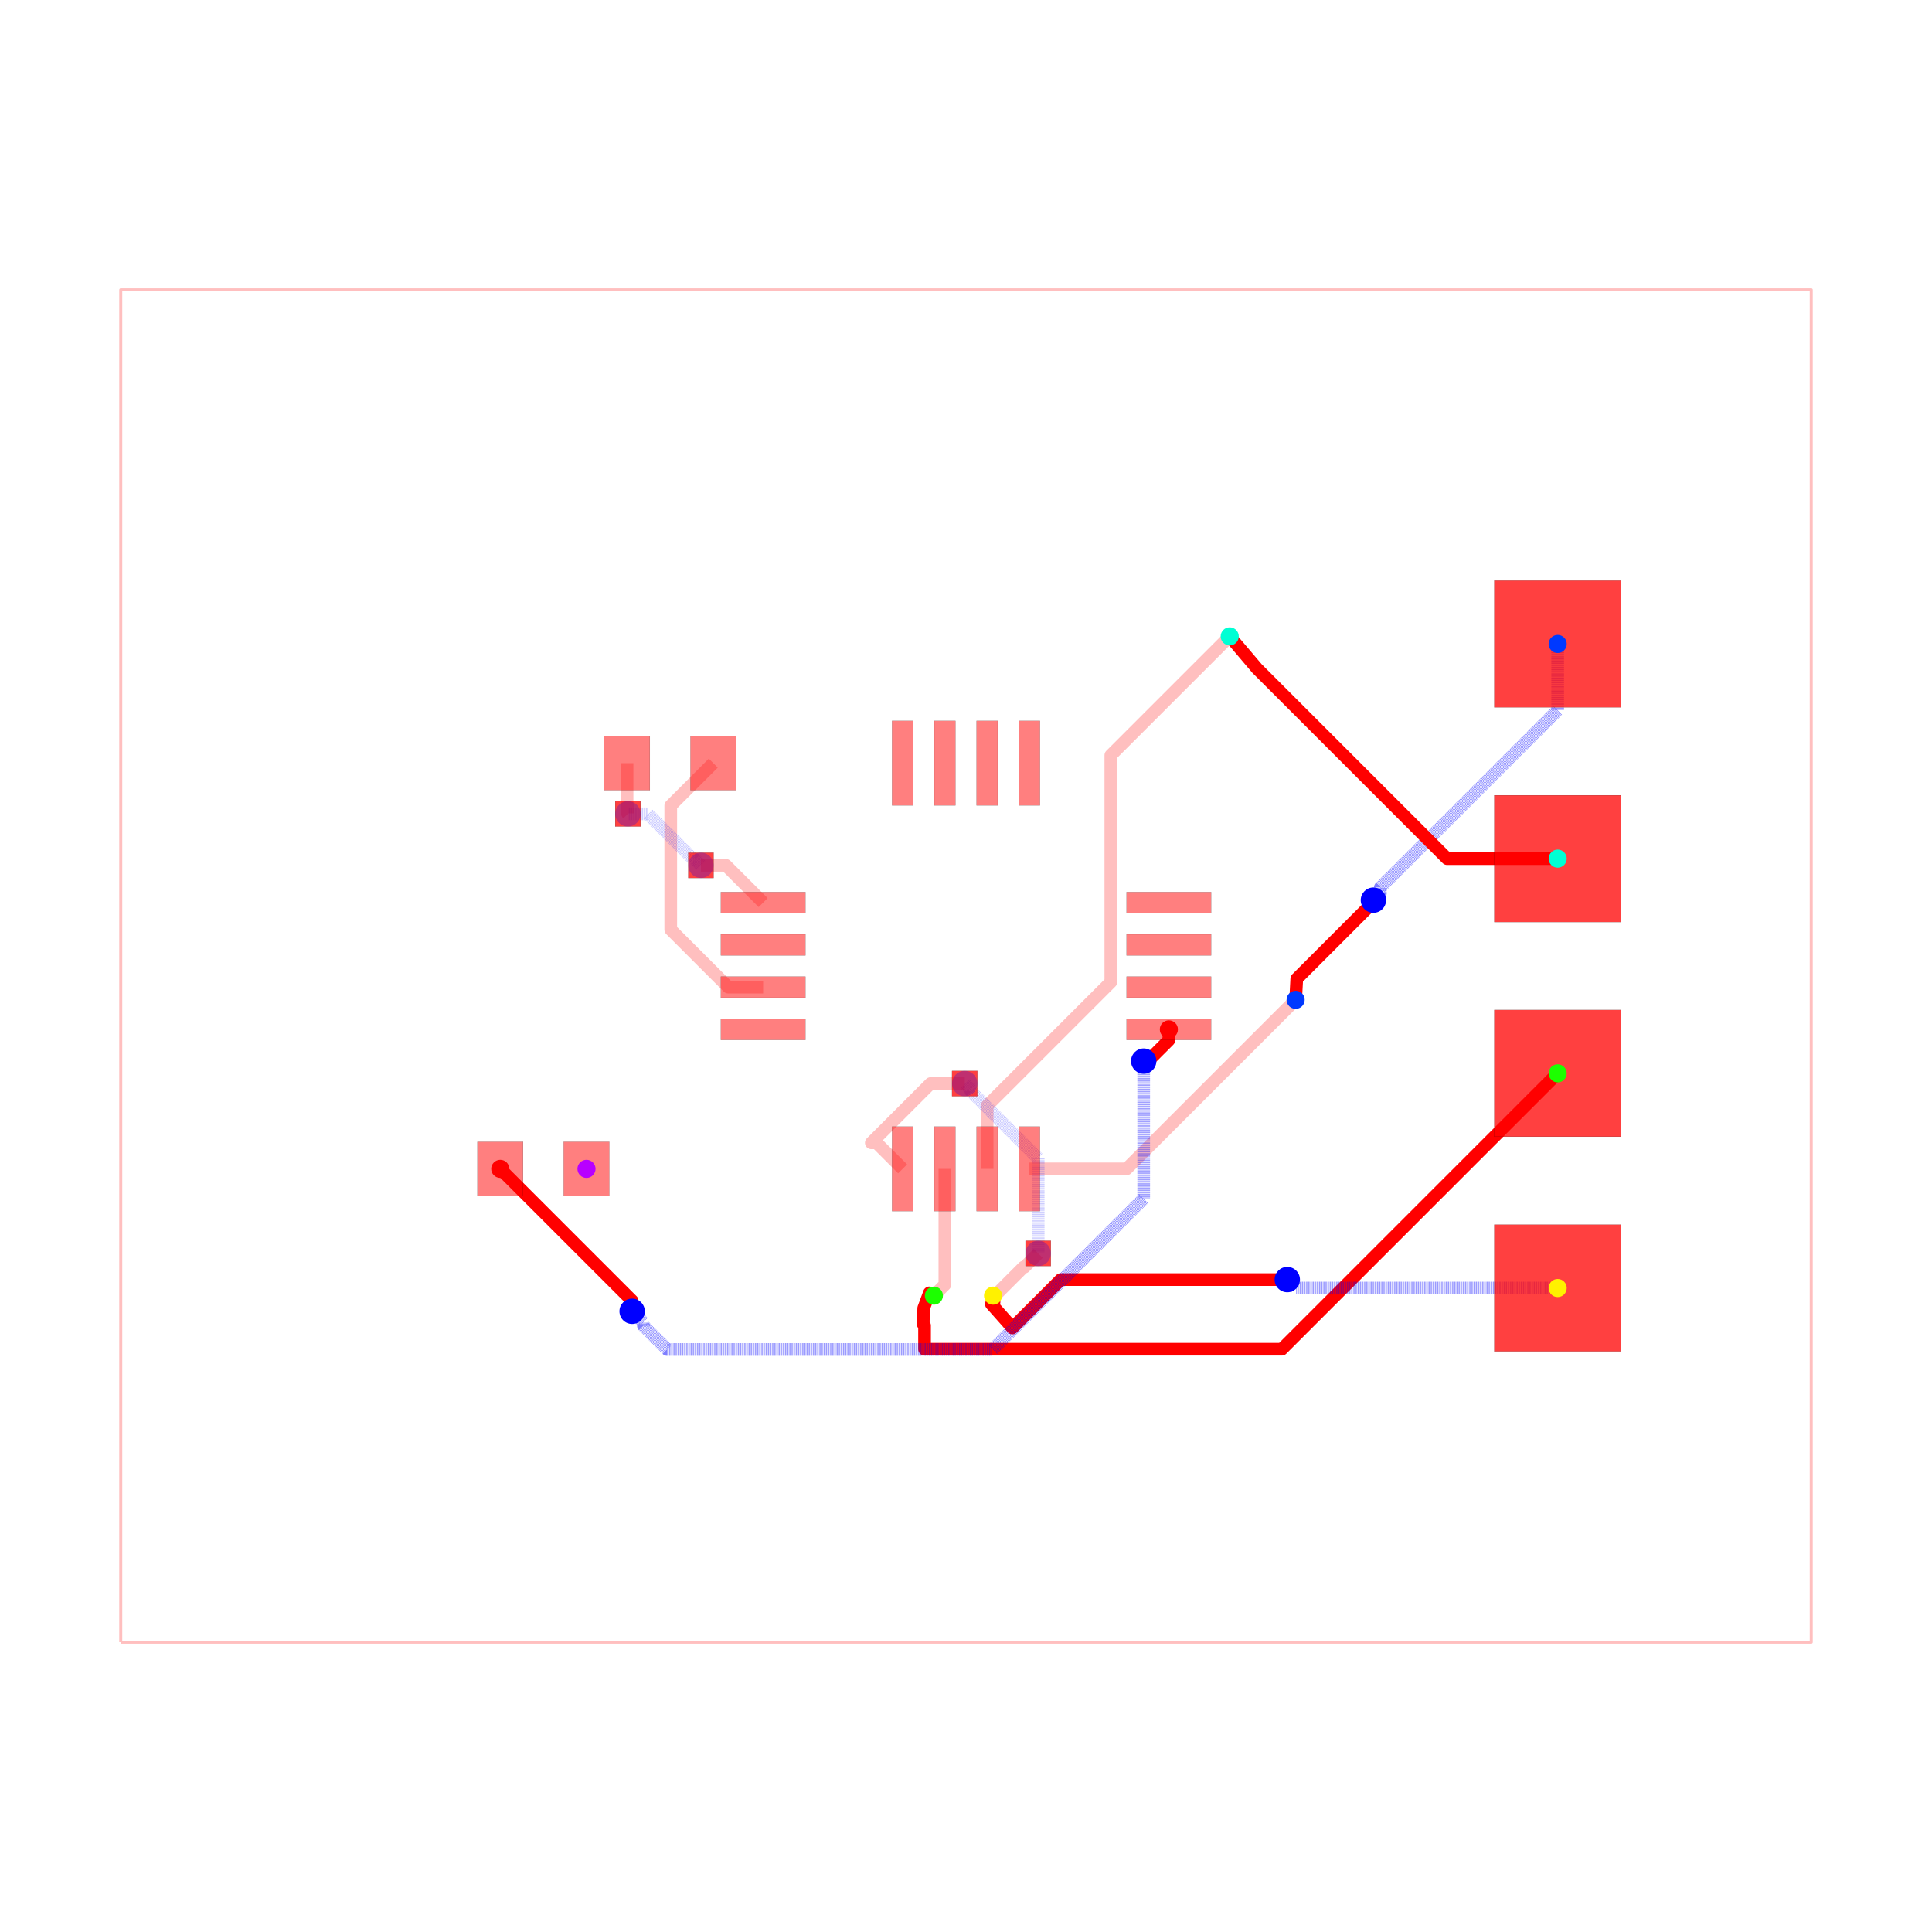
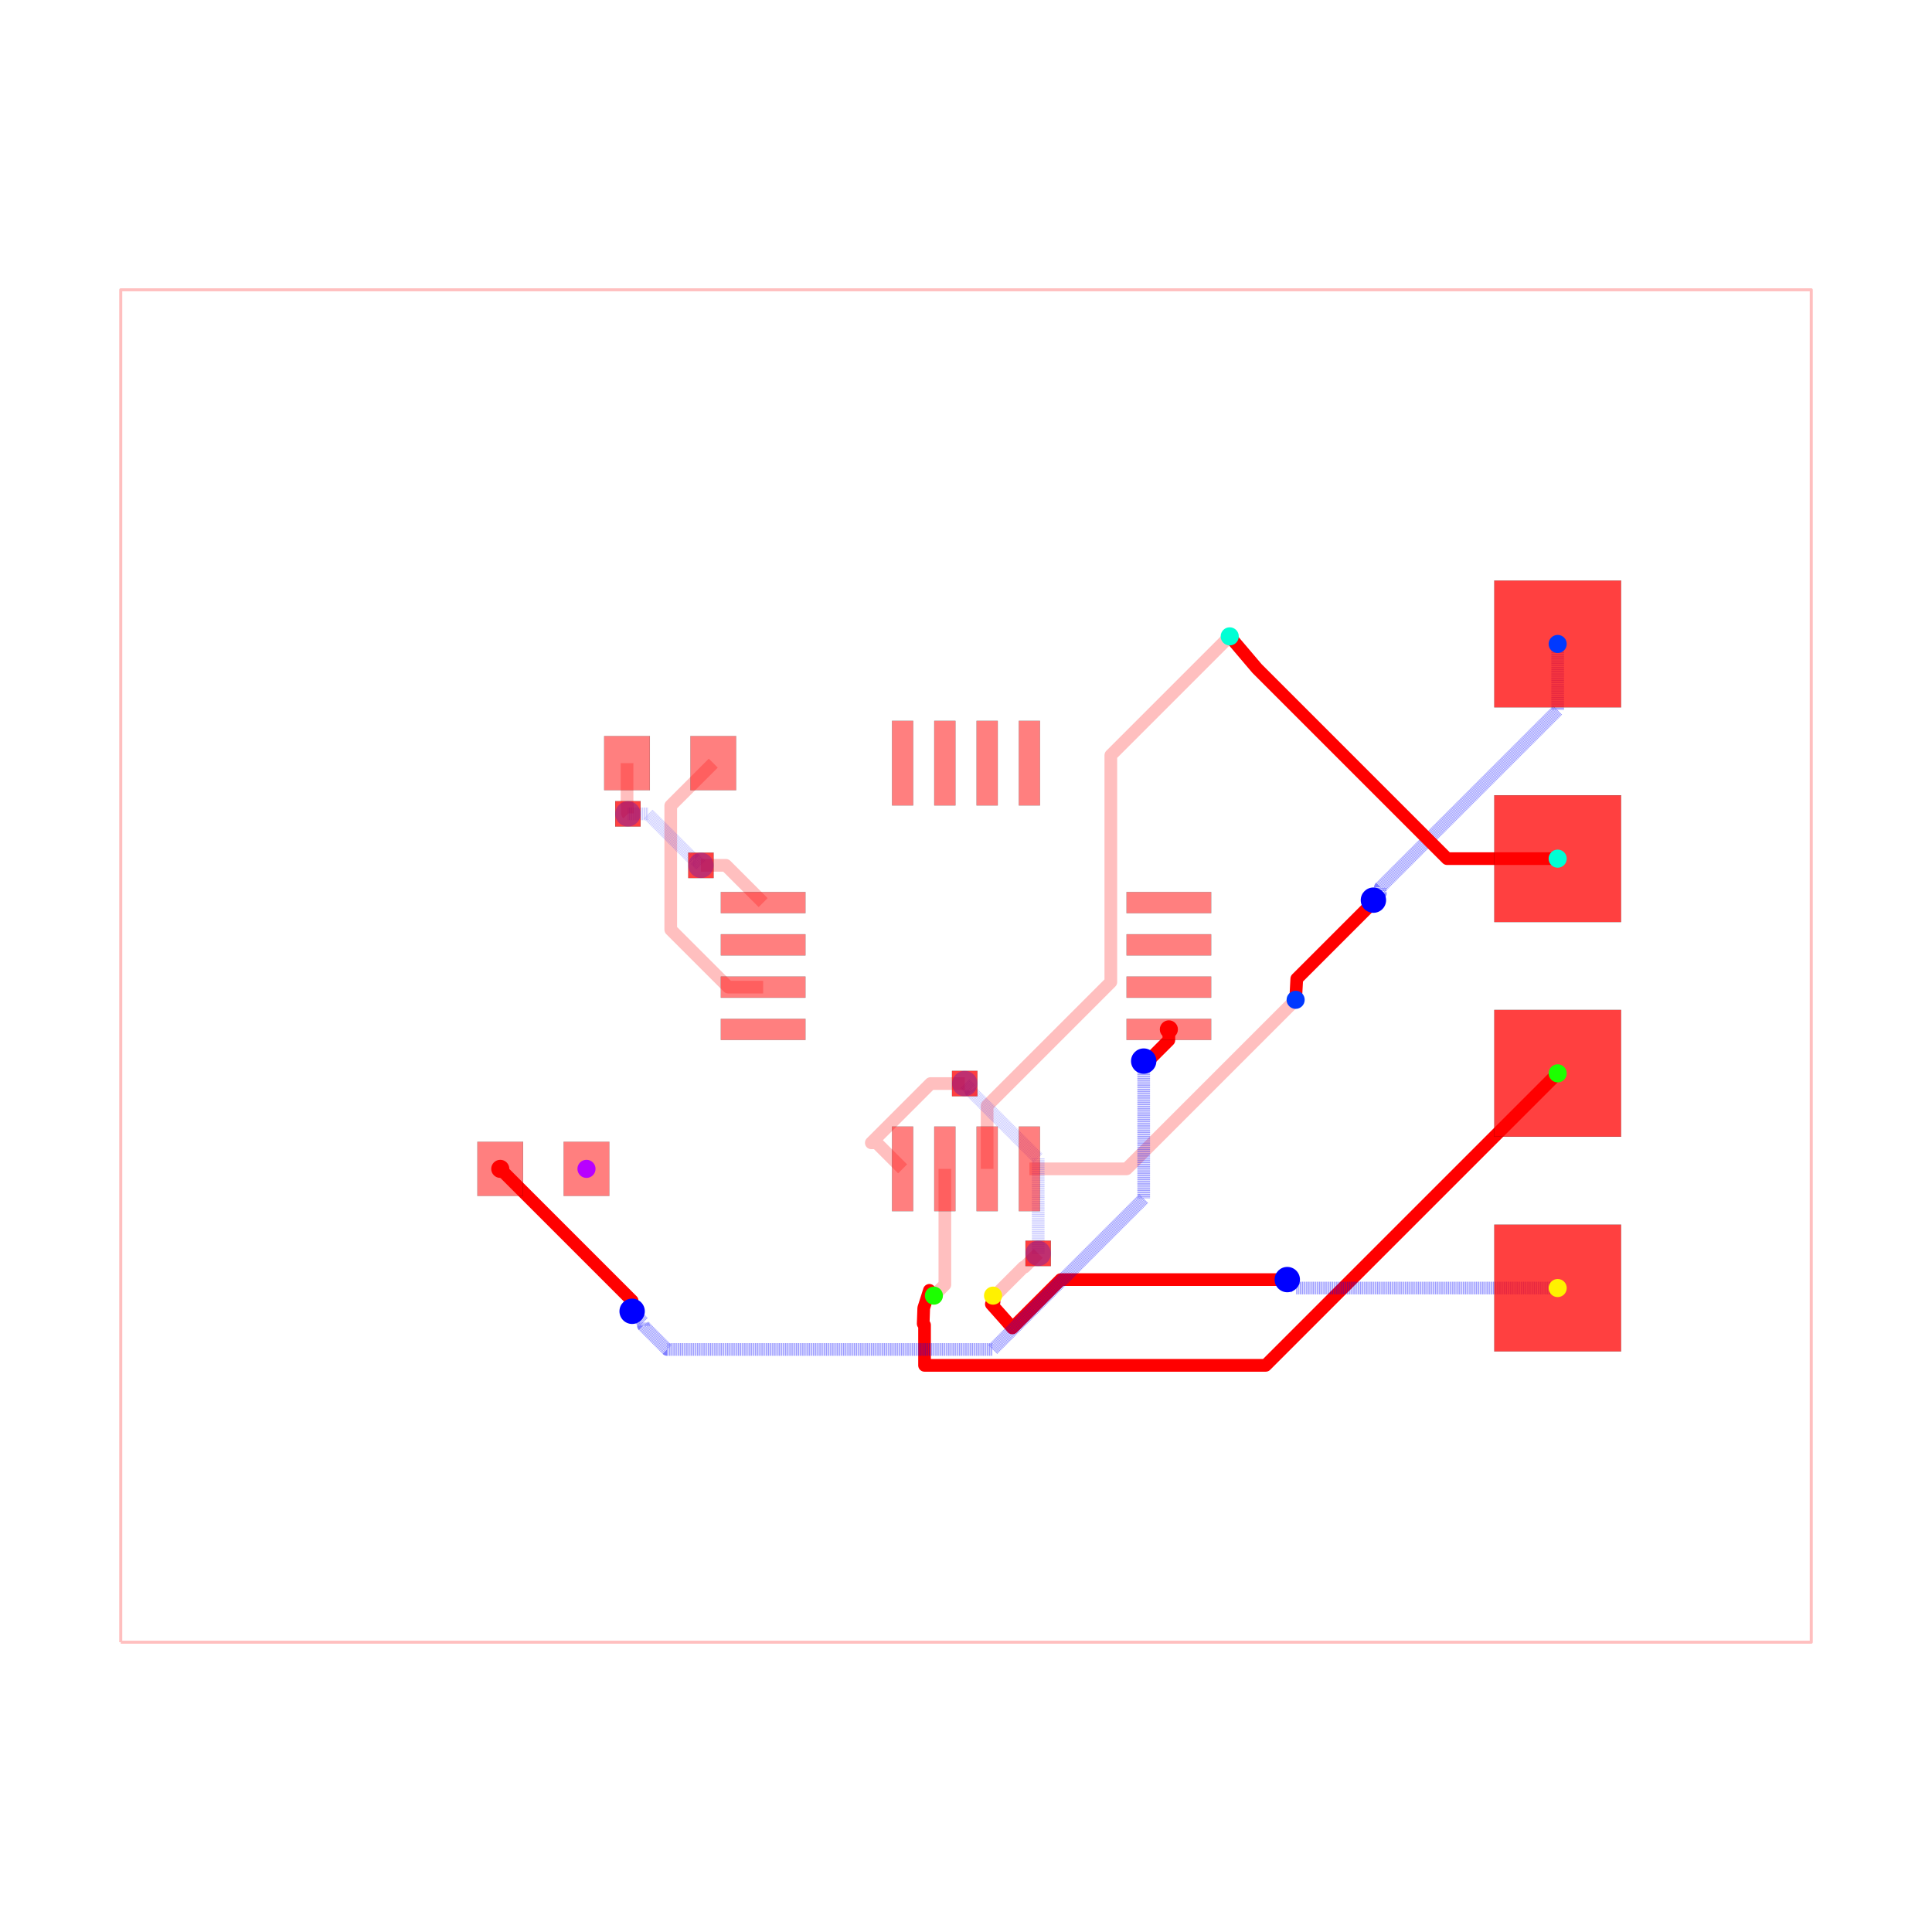
<svg xmlns="http://www.w3.org/2000/svg" width="640" height="640" viewBox="0 0 640 640">
  <rect width="100%" height="100%" fill="white" />
  <g>
    <polyline data-points="-10,-8 10,-8 10,8 -10,8 -10,-8" data-type="line" data-label="" points="40,544 600,544 600,96 40,96 40,544" fill="none" stroke="rgba(255,0,0,0.25)" stroke-linejoin="round" stroke-width="1px" />
  </g>
  <g>
    <polyline data-points="3.9,-0.4 1.9,-2.4 0.75,-2.4" data-type="line" data-label="" points="429.2,331.2 373.2,387.2 341,387.2" fill="none" stroke="rgba(255,0,0,0.25)" stroke-linejoin="round" stroke-width="4.2" />
  </g>
  <g>
    <polyline data-points="3.12,3.9 1.7134299062324274,2.493429906232427 1.7134299062324274,-0.189806906484839 0.9593316895566707,-0.9439051231605957 0.25,-1.6532368127172665 0.25,-2.4" data-type="line" data-label="" points="407.36,210.8 367.976,250.184 367.976,325.315 346.861,346.429 327,366.291 327,387.2" fill="none" stroke="rgba(255,0,0,0.25)" stroke-linejoin="round" stroke-width="4.2" />
  </g>
  <g>
    <polyline data-points="-0.25,-2.4 -0.25,-3.77 -0.38,-3.9" data-type="line" data-label="" points="313,387.2 313,425.56 309.36,429.2" fill="none" stroke="rgba(255,0,0,0.25)" stroke-linejoin="round" stroke-width="4.2" />
  </g>
  <g>
    <polyline data-points="0.3200000000000012,-3.8998999999999997 0.34330906001221106,-3.8998999999999997 0.6803107191655691,-3.5628983408466417 0.6911016591533582,-3.5628983408466417 0.854,-3.4" data-type="line" data-label="" points="328.96,429.197 329.613,429.197 339.049,419.761 339.351,419.761 343.912,415.2" fill="none" stroke="rgba(255,0,0,0.25)" stroke-linejoin="round" stroke-width="4.2" />
  </g>
  <g>
    <polyline data-points="0.854,-3.4 0.854,-2.2771729676585077 0.05773987033691186,-1.4809128379954197 0.05773987033691186,-1.4637398703369118 -0.015,-1.391" data-type="line" data-label="" points="343.912,415.2 343.912,383.761 321.617,361.466 321.617,360.985 319.58,358.948" fill="none" stroke="rgba(0,0,255,0.25)" stroke-linejoin="round" stroke-width="4.2" stroke-dasharray="0.2 0.2" />
  </g>
  <g>
    <polyline data-points="-0.015,-1.391 -0.4192124693808592,-1.391 -1.120253195389395,-2.092040726008536 -1.057959273991464,-2.092040726008536 -0.75,-2.4" data-type="line" data-label="" points="319.58,358.948 308.262,358.948 288.633,378.577 290.377,378.577 299,387.2" fill="none" stroke="rgba(255,0,0,0.25)" stroke-linejoin="round" stroke-width="4.2" />
  </g>
  <g>
    <polyline data-points="-2.99,2.4 -3.4931321883700064,1.8968678116299937 -3.4931321883700064,1.8050035707305192 -3.4931321883700064,0.4301510021312678 -3.404781339989297,0.3418001537505584 -2.812981186238739,-0.25 -2.4,-0.25" data-type="line" data-label="" points="236.28,252.8 222.192,266.888 222.192,269.46 222.192,307.956 224.666,310.43 241.237,327 252.8,327" fill="none" stroke="rgba(255,0,0,0.25)" stroke-linejoin="round" stroke-width="4.2" />
  </g>
  <g>
    <polyline data-points="-4.01,2.4 -4.01,1.9067591934327308 -4.00527262618406,1.902031819616791 -4.00527262618406,1.80527262618406 -4,1.8" data-type="line" data-label="" points="207.72,252.8 207.72,266.611 207.852,266.743 207.852,269.452 208,269.6" fill="none" stroke="rgba(255,0,0,0.25)" stroke-linejoin="round" stroke-width="4.2" />
  </g>
  <g>
    <polyline data-points="-4,1.8 -3.763587947760451,1.8 -3.224399463969464,1.2608115162090132 -3.205811516209013,1.2608115162090132 -3.136,1.191" data-type="line" data-label="" points="208,269.6 214.62,269.6 229.717,284.697 230.237,284.697 232.192,286.652" fill="none" stroke="rgba(0,0,255,0.25)" stroke-linejoin="round" stroke-width="4.2" stroke-dasharray="0.2 0.2" />
  </g>
  <g>
    <polyline data-points="-3.136,1.191 -2.841,1.191 -2.4,0.75" data-type="line" data-label="" points="232.192,286.652 240.452,286.652 252.8,299" fill="none" stroke="rgba(255,0,0,0.25)" stroke-linejoin="round" stroke-width="4.2" />
  </g>
  <g>
    <polyline data-points="7,3.81 7,3.026861849679839 4.902181116583619,0.9290429662634581 4.902181116583619,0.8611811165836186 4.82,0.779" data-type="line" data-label="" points="516,213.32 516,235.248 457.261,293.987 457.261,295.887 454.96,298.188" fill="none" stroke="rgba(0,0,255,0.5)" stroke-linejoin="round" stroke-width="4.2" stroke-dasharray="0.2 0.2" />
  </g>
  <g>
    <polyline data-points="4.82,0.779 4.82,0.7556050485830021 3.913333578343278,-0.15106137307372028 3.8999,-0.40000000000000013" data-type="line" data-label="" points="454.96,298.188 454.96,298.843 429.573,324.23 429.197,331.2" fill="none" stroke="red" stroke-linejoin="round" stroke-width="4.2" />
  </g>
  <g>
    <polyline data-points="7,1.27 5.692389738644706,1.27 3.443483123582674,3.518906615062032 3.4429029883446836,3.5194867503000222 3.120000000000001,3.8998999999999997" data-type="line" data-label="" points="516,284.44 479.387,284.44 416.418,221.471 416.401,221.454 407.36,210.803" fill="none" stroke="red" stroke-linejoin="round" stroke-width="4.2" />
  </g>
  <g>
-     <polyline data-points="7,-1.27 3.736144480060258,-4.533855519939742 -0.4904144613869315,-4.533855519939742 -0.4904144613869315,-4.283890571324371 -0.4904144613869315,-4.253089928582187 -0.506688762074889,-4.23681562789423 -0.5,-4.047 -0.433,-3.867 -0.3799999999999988,-3.8998999999999997" data-type="line" data-label="" points="516,355.56 424.612,446.948 306.268,446.948 306.268,439.949 306.268,439.087 305.813,438.631 306,433.316 307.876,428.276 309.36,429.197" fill="none" stroke="red" stroke-linejoin="round" stroke-width="4.2" />
+     <polyline data-points="7,-1.27 3.5452352841397015,-4.724764715860299 -0.4904144613869315,-4.724764715860299 -0.4904144613869315,-4.2479859086126215 -0.5065150276600636,-4.231885342339489 -0.5,-4.047 -0.433,-3.837 -0.433,-3.867 -0.3799999999999988,-3.8998999999999997" data-type="line" data-label="" points="516,355.56 419.267,452.293 306.268,452.293 306.268,438.944 305.818,438.493 306,433.316 307.876,427.436 307.876,428.276 309.36,429.197" fill="none" stroke="red" stroke-linejoin="round" stroke-width="4.2" />
  </g>
  <g>
    <polyline data-points="7,-3.81 4,-3.81 3.9010000000000002,-3.81 3.801,-3.71" data-type="line" data-label="" points="516,426.68 432,426.68 429.228,426.68 426.428,423.88" fill="none" stroke="rgba(0,0,255,0.5)" stroke-linejoin="round" stroke-width="4.2" stroke-dasharray="0.2 0.2" />
  </g>
  <g>
    <polyline data-points="3.801,-3.71 1.120674289562908,-3.71 0.5512014621020498,-4.279472827460858 0.5484310862907641,-4.282243203272144 0.485,-4.208 0.3,-4 0.332,-3.975 0.3200000000000012,-3.8998999999999997" data-type="line" data-label="" points="426.428,423.88 351.379,423.88 335.434,439.825 335.356,439.903 333.58,437.824 328.4,432 329.296,431.3 328.96,429.197" fill="none" stroke="red" stroke-linejoin="round" stroke-width="4.2" />
  </g>
  <g>
    <polyline data-points="2.4,-0.75 2.4,-0.8775942271663075 2.1588772872581616,-1.1187169399081458 2.108631433117222,-1.1187169399081458 2.1023483730253676,-1.125" data-type="line" data-label="" points="387.2,341 387.2,344.573 380.449,351.324 379.042,351.324 378.866,351.5" fill="none" stroke="red" stroke-linejoin="round" stroke-width="4.2" />
  </g>
  <g>
    <polyline data-points="2.1023483730253676,-1.125 2.1023483730253676,-2.7506941385735186 0.3161668004735976,-4.536875711125289 -3.535646481222476,-4.536875711125289 -3.816183874048293,-4.256338318299472 -3.816183874048293,-4.218816125951707 -3.95,-4.085" data-type="line" data-label="" points="378.866,351.5 378.866,397.019 328.853,447.033 221.002,447.033 213.147,439.177 213.147,438.127 209.4,434.38" fill="none" stroke="rgba(0,0,255,0.5)" stroke-linejoin="round" stroke-width="4.2" stroke-dasharray="0.2 0.2" />
  </g>
  <g>
    <polyline data-points="-3.95,-4.085 -3.95,-3.9599999999999995 -5.51,-2.4" data-type="line" data-label="" points="209.4,434.38 209.4,430.88 165.72,387.2" fill="none" stroke="red" stroke-linejoin="round" stroke-width="4.2" />
  </g>
  <g>
    <rect data-type="rect" data-label="top" data-x="-2.4" data-y="0.75" x="238.8" y="295.5" width="28" height="7" fill="rgba(255,0,0,0.5)" stroke="black" stroke-width="0.036" />
  </g>
  <g>
    <rect data-type="rect" data-label="top" data-x="-2.4" data-y="0.25" x="238.8" y="309.5" width="28" height="7" fill="rgba(255,0,0,0.5)" stroke="black" stroke-width="0.036" />
  </g>
  <g>
    <rect data-type="rect" data-label="top" data-x="-2.4" data-y="-0.25" x="238.8" y="323.5" width="28" height="7" fill="rgba(255,0,0,0.5)" stroke="black" stroke-width="0.036" />
  </g>
  <g>
    <rect data-type="rect" data-label="top" data-x="-2.4" data-y="-0.75" x="238.8" y="337.5" width="28" height="7" fill="rgba(255,0,0,0.5)" stroke="black" stroke-width="0.036" />
  </g>
  <g>
    <rect data-type="rect" data-label="top source_trace_4" data-x="-0.75" data-y="-2.4" x="295.5" y="373.2" width="7" height="28" fill="rgba(255,0,0,0.5)" stroke="black" stroke-width="0.036" />
  </g>
  <g>
    <rect data-type="rect" data-label="top source_trace_5" data-x="-0.25" data-y="-2.4" x="309.5" y="373.2" width="7" height="28" fill="rgba(255,0,0,0.5)" stroke="black" stroke-width="0.036" />
  </g>
  <g>
    <rect data-type="rect" data-label="top source_trace_6" data-x="0.25" data-y="-2.4" x="323.5" y="373.2" width="7" height="28" fill="rgba(255,0,0,0.5)" stroke="black" stroke-width="0.036" />
  </g>
  <g>
    <rect data-type="rect" data-label="top source_trace_7" data-x="0.75" data-y="-2.4" x="337.5" y="373.2" width="7" height="28" fill="rgba(255,0,0,0.5)" stroke="black" stroke-width="0.036" />
  </g>
  <g>
    <rect data-type="rect" data-label="top source_trace_2" data-x="2.4" data-y="-0.75" x="373.2" y="337.5" width="28" height="7" fill="rgba(255,0,0,0.5)" stroke="black" stroke-width="0.036" />
  </g>
  <g>
    <rect data-type="rect" data-label="top" data-x="2.4" data-y="-0.25" x="373.2" y="323.5" width="28" height="7" fill="rgba(255,0,0,0.5)" stroke="black" stroke-width="0.036" />
  </g>
  <g>
    <rect data-type="rect" data-label="top" data-x="2.4" data-y="0.25" x="373.2" y="309.5" width="28" height="7" fill="rgba(255,0,0,0.5)" stroke="black" stroke-width="0.036" />
  </g>
  <g>
    <rect data-type="rect" data-label="top" data-x="2.4" data-y="0.75" x="373.2" y="295.5" width="28" height="7" fill="rgba(255,0,0,0.5)" stroke="black" stroke-width="0.036" />
  </g>
  <g>
    <rect data-type="rect" data-label="top" data-x="0.75" data-y="2.4" x="337.5" y="238.8" width="7" height="28" fill="rgba(255,0,0,0.5)" stroke="black" stroke-width="0.036" />
  </g>
  <g>
    <rect data-type="rect" data-label="top" data-x="0.25" data-y="2.4" x="323.5" y="238.8" width="7" height="28" fill="rgba(255,0,0,0.5)" stroke="black" stroke-width="0.036" />
  </g>
  <g>
    <rect data-type="rect" data-label="top" data-x="-0.25" data-y="2.4" x="309.5" y="238.8" width="7" height="28" fill="rgba(255,0,0,0.5)" stroke="black" stroke-width="0.036" />
  </g>
  <g>
    <rect data-type="rect" data-label="top" data-x="-0.75" data-y="2.4" x="295.5" y="238.8" width="7" height="28" fill="rgba(255,0,0,0.5)" stroke="black" stroke-width="0.036" />
  </g>
  <g>
    <rect data-type="rect" data-label="top" data-x="-4.01" data-y="2.4" x="200.16" y="243.84" width="15.12" height="17.92" fill="rgba(255,0,0,0.5)" stroke="black" stroke-width="0.036" />
  </g>
  <g>
    <rect data-type="rect" data-label="top" data-x="-2.99" data-y="2.4" x="228.72" y="243.84" width="15.12" height="17.92" fill="rgba(255,0,0,0.5)" stroke="black" stroke-width="0.036" />
  </g>
  <g>
    <rect data-type="rect" data-label="top source_trace_2" data-x="-5.51" data-y="-2.4" x="158.16" y="378.24" width="15.12" height="17.92" fill="rgba(255,0,0,0.5)" stroke="black" stroke-width="0.036" />
  </g>
  <g>
    <rect data-type="rect" data-label="top source_net_0" data-x="-4.49" data-y="-2.4" x="186.72" y="378.24" width="15.12" height="17.92" fill="rgba(255,0,0,0.5)" stroke="black" stroke-width="0.036" />
  </g>
  <g>
    <rect data-type="rect" data-label="top source_trace_4 bottom source_trace_4" data-x="7" data-y="-3.81" x="495" y="405.68" width="42" height="42" fill="rgba(255,0,0,0.75)" stroke="black" stroke-width="0.036" />
  </g>
  <g>
    <rect data-type="rect" data-label="top source_trace_5 bottom source_trace_5" data-x="7" data-y="-1.27" x="495" y="334.56" width="42" height="42" fill="rgba(255,0,0,0.75)" stroke="black" stroke-width="0.036" />
  </g>
  <g>
    <rect data-type="rect" data-label="top source_trace_6 bottom source_trace_6" data-x="7" data-y="1.27" x="495" y="263.44" width="42" height="42" fill="rgba(255,0,0,0.75)" stroke="black" stroke-width="0.036" />
  </g>
  <g>
    <rect data-type="rect" data-label="top source_trace_7 bottom source_trace_7" data-x="7" data-y="3.81" x="495" y="192.32" width="42" height="42" fill="rgba(255,0,0,0.75)" stroke="black" stroke-width="0.036" />
  </g>
  <g>
    <rect data-type="rect" data-label="top source_trace_4 bottom source_trace_4" data-x="0.854" data-y="-3.4" x="339.712" y="411" width="8.4" height="8.4" fill="rgba(255,0,0,0.75)" stroke="black" stroke-width="0.036" />
  </g>
  <g>
    <rect data-type="rect" data-label="top source_trace_4 bottom source_trace_4" data-x="-0.015" data-y="-1.391" x="315.38" y="354.748" width="8.4" height="8.4" fill="rgba(255,0,0,0.75)" stroke="black" stroke-width="0.036" />
  </g>
  <g>
    <rect data-type="rect" data-label="top bottom" data-x="-4" data-y="1.8" x="203.8" y="265.4" width="8.4" height="8.4" fill="rgba(255,0,0,0.75)" stroke="black" stroke-width="0.036" />
  </g>
  <g>
    <rect data-type="rect" data-label="top bottom" data-x="-3.136" data-y="1.191" x="227.992" y="282.452" width="8.4" height="8.4" fill="rgba(255,0,0,0.75)" stroke="black" stroke-width="0.036" />
  </g>
  <circle data-type="circle" data-label="" data-x="0.854" data-y="-3.4" cx="343.912" cy="415.2" r="4.2" fill="rgba(0,0,255,0.25)" stroke="none" stroke-width="0.036" />
  <circle data-type="circle" data-label="" data-x="-0.015" data-y="-1.391" cx="319.58" cy="358.948" r="4.2" fill="rgba(0,0,255,0.25)" stroke="none" stroke-width="0.036" />
  <circle data-type="circle" data-label="" data-x="-4" data-y="1.8" cx="208" cy="269.6" r="4.2" fill="rgba(0,0,255,0.25)" stroke="none" stroke-width="0.036" />
  <circle data-type="circle" data-label="" data-x="-3.136" data-y="1.191" cx="232.192" cy="286.652" r="4.2" fill="rgba(0,0,255,0.25)" stroke="none" stroke-width="0.036" />
  <circle data-type="circle" data-label="" data-x="4.82" data-y="0.779" cx="454.96" cy="298.188" r="4.2" fill="blue" stroke="none" stroke-width="0.036" />
  <circle data-type="circle" data-label="" data-x="3.801" data-y="-3.71" cx="426.428" cy="423.88" r="4.2" fill="blue" stroke="none" stroke-width="0.036" />
  <circle data-type="circle" data-label="" data-x="2.1023483730253676" data-y="-1.125" cx="378.866" cy="351.5" r="4.2" fill="blue" stroke="none" stroke-width="0.036" />
  <circle data-type="circle" data-label="" data-x="-3.95" data-y="-4.085" cx="209.4" cy="434.38" r="4.2" fill="blue" stroke="none" stroke-width="0.036" />
  <g>
    <circle data-type="point" data-label="source_trace_2 source_trace_2 top" data-x="-5.51" data-y="-2.4" cx="165.72" cy="387.2" r="3" fill="hsl(0, 100%, 50%)" />
  </g>
  <g>
    <circle data-type="point" data-label="source_trace_2 source_trace_2 top" data-x="2.4" data-y="-0.75" cx="387.2" cy="341" r="3" fill="hsl(0, 100%, 50%)" />
  </g>
  <g>
    <circle data-type="point" data-label="source_trace_4 source_trace_4 top" data-x="7" data-y="-3.81" cx="516" cy="426.68" r="3" fill="hsl(56.667, 100%, 50%)" />
  </g>
  <g>
    <circle data-type="point" data-label="source_trace_4 source_trace_4 top" data-x="0.3200000000000012" data-y="-3.8998999999999997" cx="328.96" cy="429.197" r="3" fill="hsl(56.667, 100%, 50%)" />
  </g>
  <g>
    <circle data-type="point" data-label="source_trace_5 source_trace_5 top" data-x="7" data-y="-1.27" cx="516" cy="355.56" r="3" fill="hsl(113.333, 100%, 50%)" />
  </g>
  <g>
    <circle data-type="point" data-label="source_trace_5 source_trace_5 top" data-x="-0.3799999999999988" data-y="-3.8998999999999997" cx="309.36" cy="429.197" r="3" fill="hsl(113.333, 100%, 50%)" />
  </g>
  <g>
    <circle data-type="point" data-label="source_trace_6 source_trace_6 top" data-x="7" data-y="1.27" cx="516" cy="284.44" r="3" fill="hsl(170, 100%, 50%)" />
  </g>
  <g>
    <circle data-type="point" data-label="source_trace_6 source_trace_6 top" data-x="3.120000000000001" data-y="3.8998999999999997" cx="407.36" cy="210.803" r="3" fill="hsl(170, 100%, 50%)" />
  </g>
  <g>
    <circle data-type="point" data-label="source_trace_7 source_trace_7 top" data-x="7" data-y="3.81" cx="516" cy="213.32" r="3" fill="hsl(226.667, 100%, 50%)" />
  </g>
  <g>
    <circle data-type="point" data-label="source_trace_7 source_trace_7 top" data-x="3.8999" data-y="-0.40000000000000013" cx="429.197" cy="331.2" r="3" fill="hsl(226.667, 100%, 50%)" />
  </g>
  <g>
    <circle data-type="point" data-label="source_net_0 source_net_0 top" data-x="-4.49" data-y="-2.4" cx="194.28" cy="387.2" r="3" fill="hsl(283.333, 100%, 50%)" />
  </g>
  <g id="crosshair" style="display: none">
    <line id="crosshair-h" y1="0" y2="640" stroke="#666" stroke-width="0.5" />
    <line id="crosshair-v" x1="0" x2="640" stroke="#666" stroke-width="0.5" />
    <text id="coordinates" font-family="monospace" font-size="12" fill="#666" />
  </g>
</svg>
